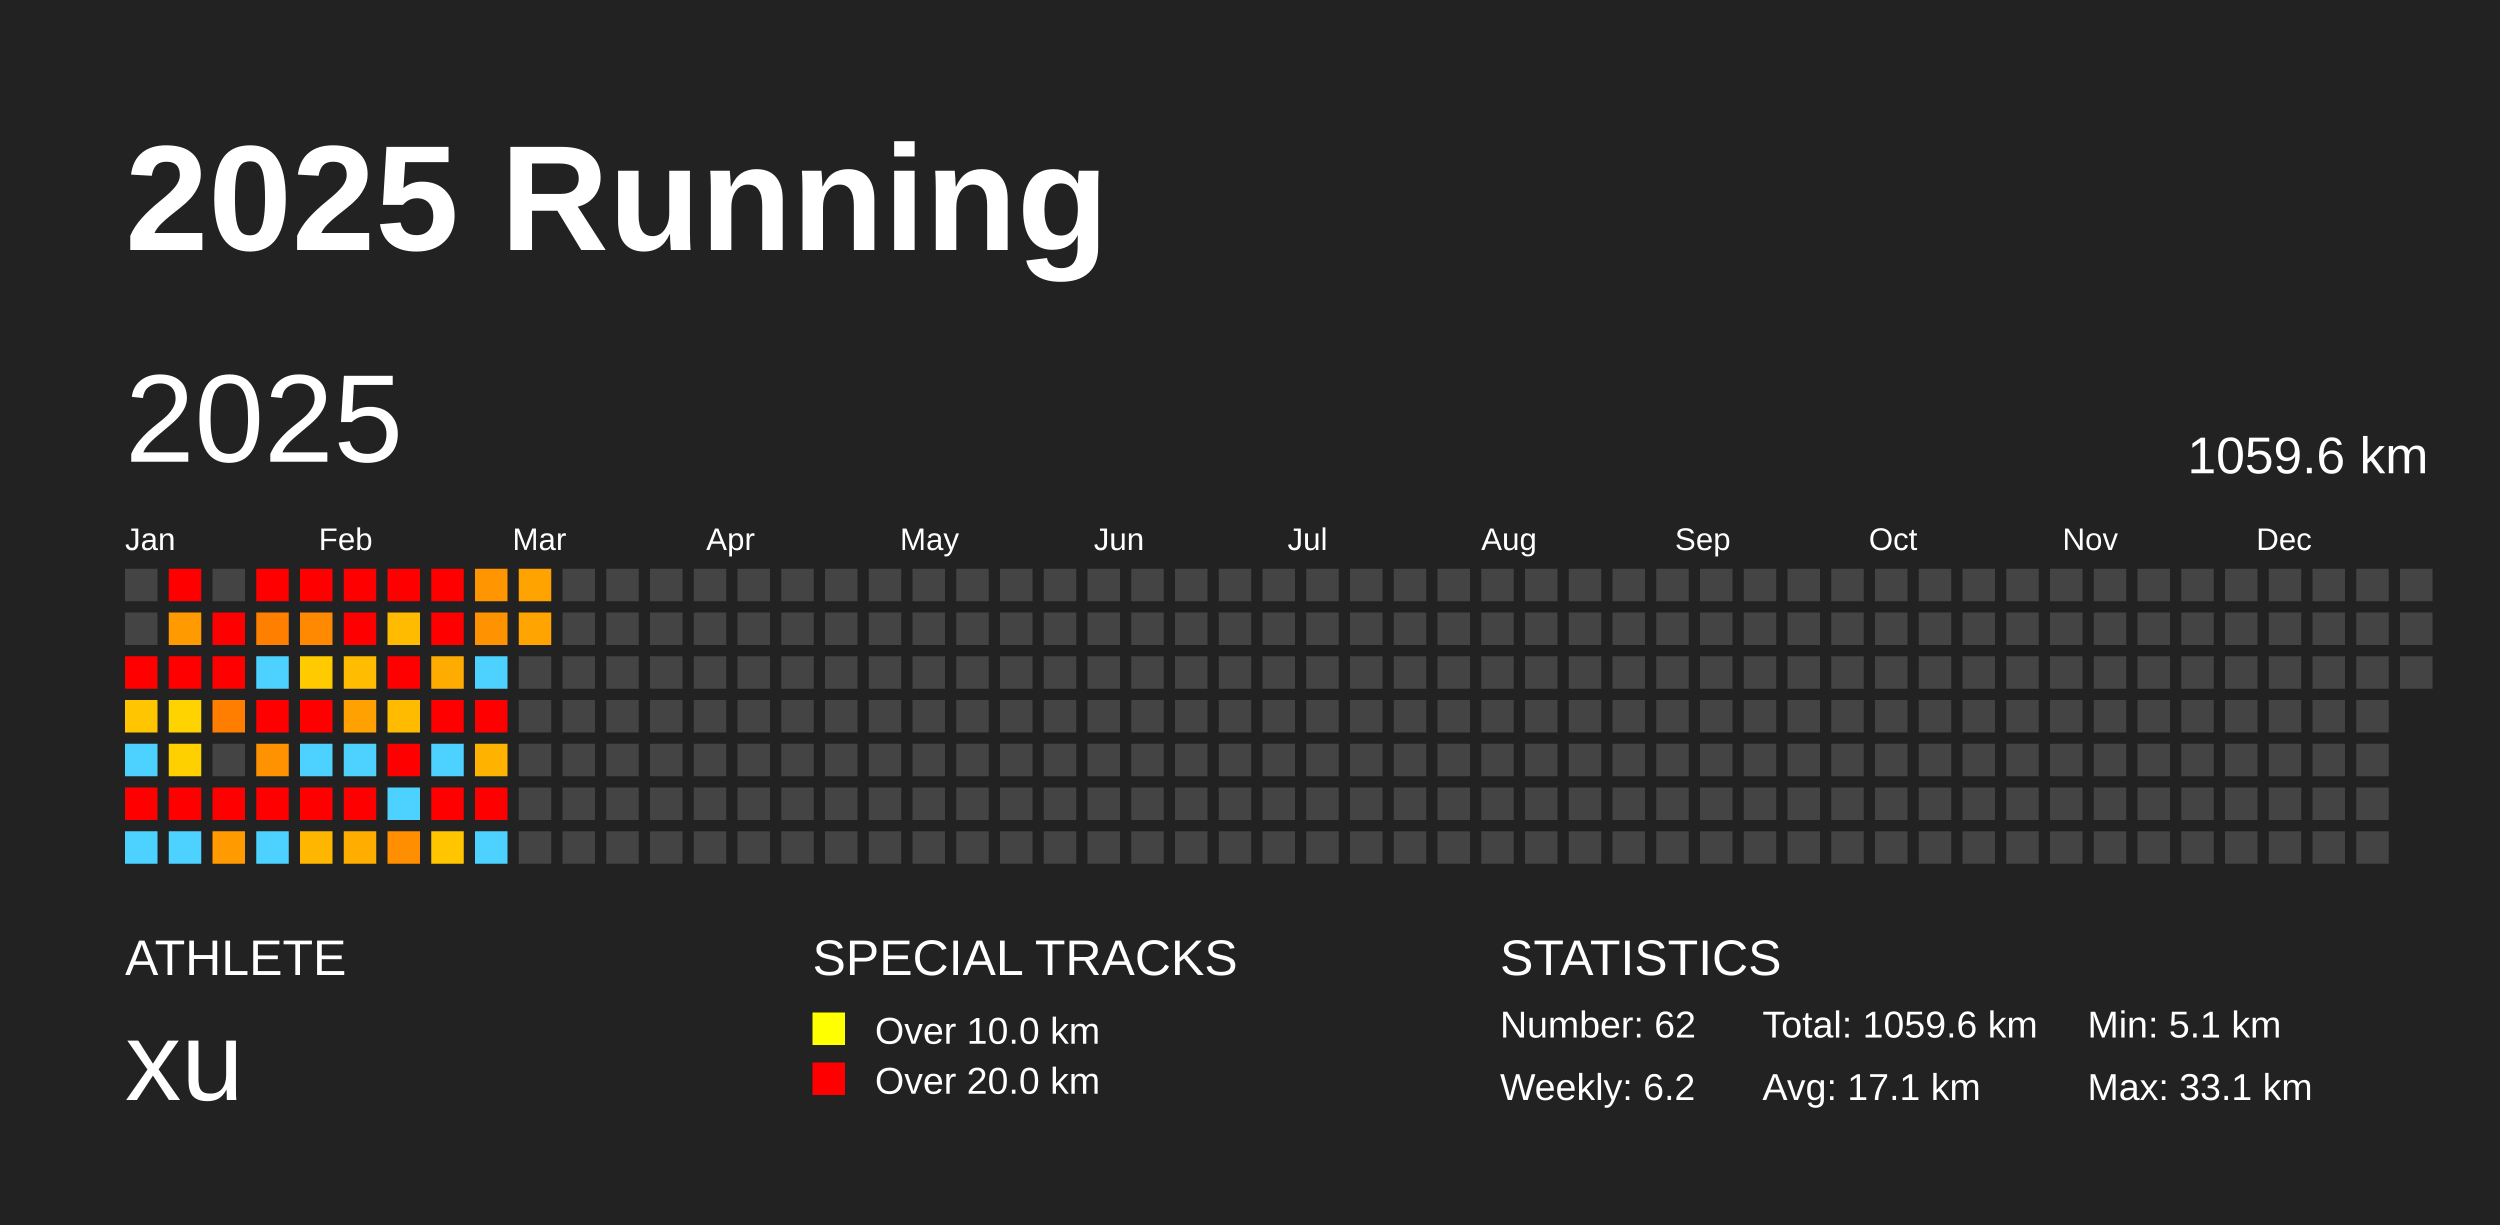
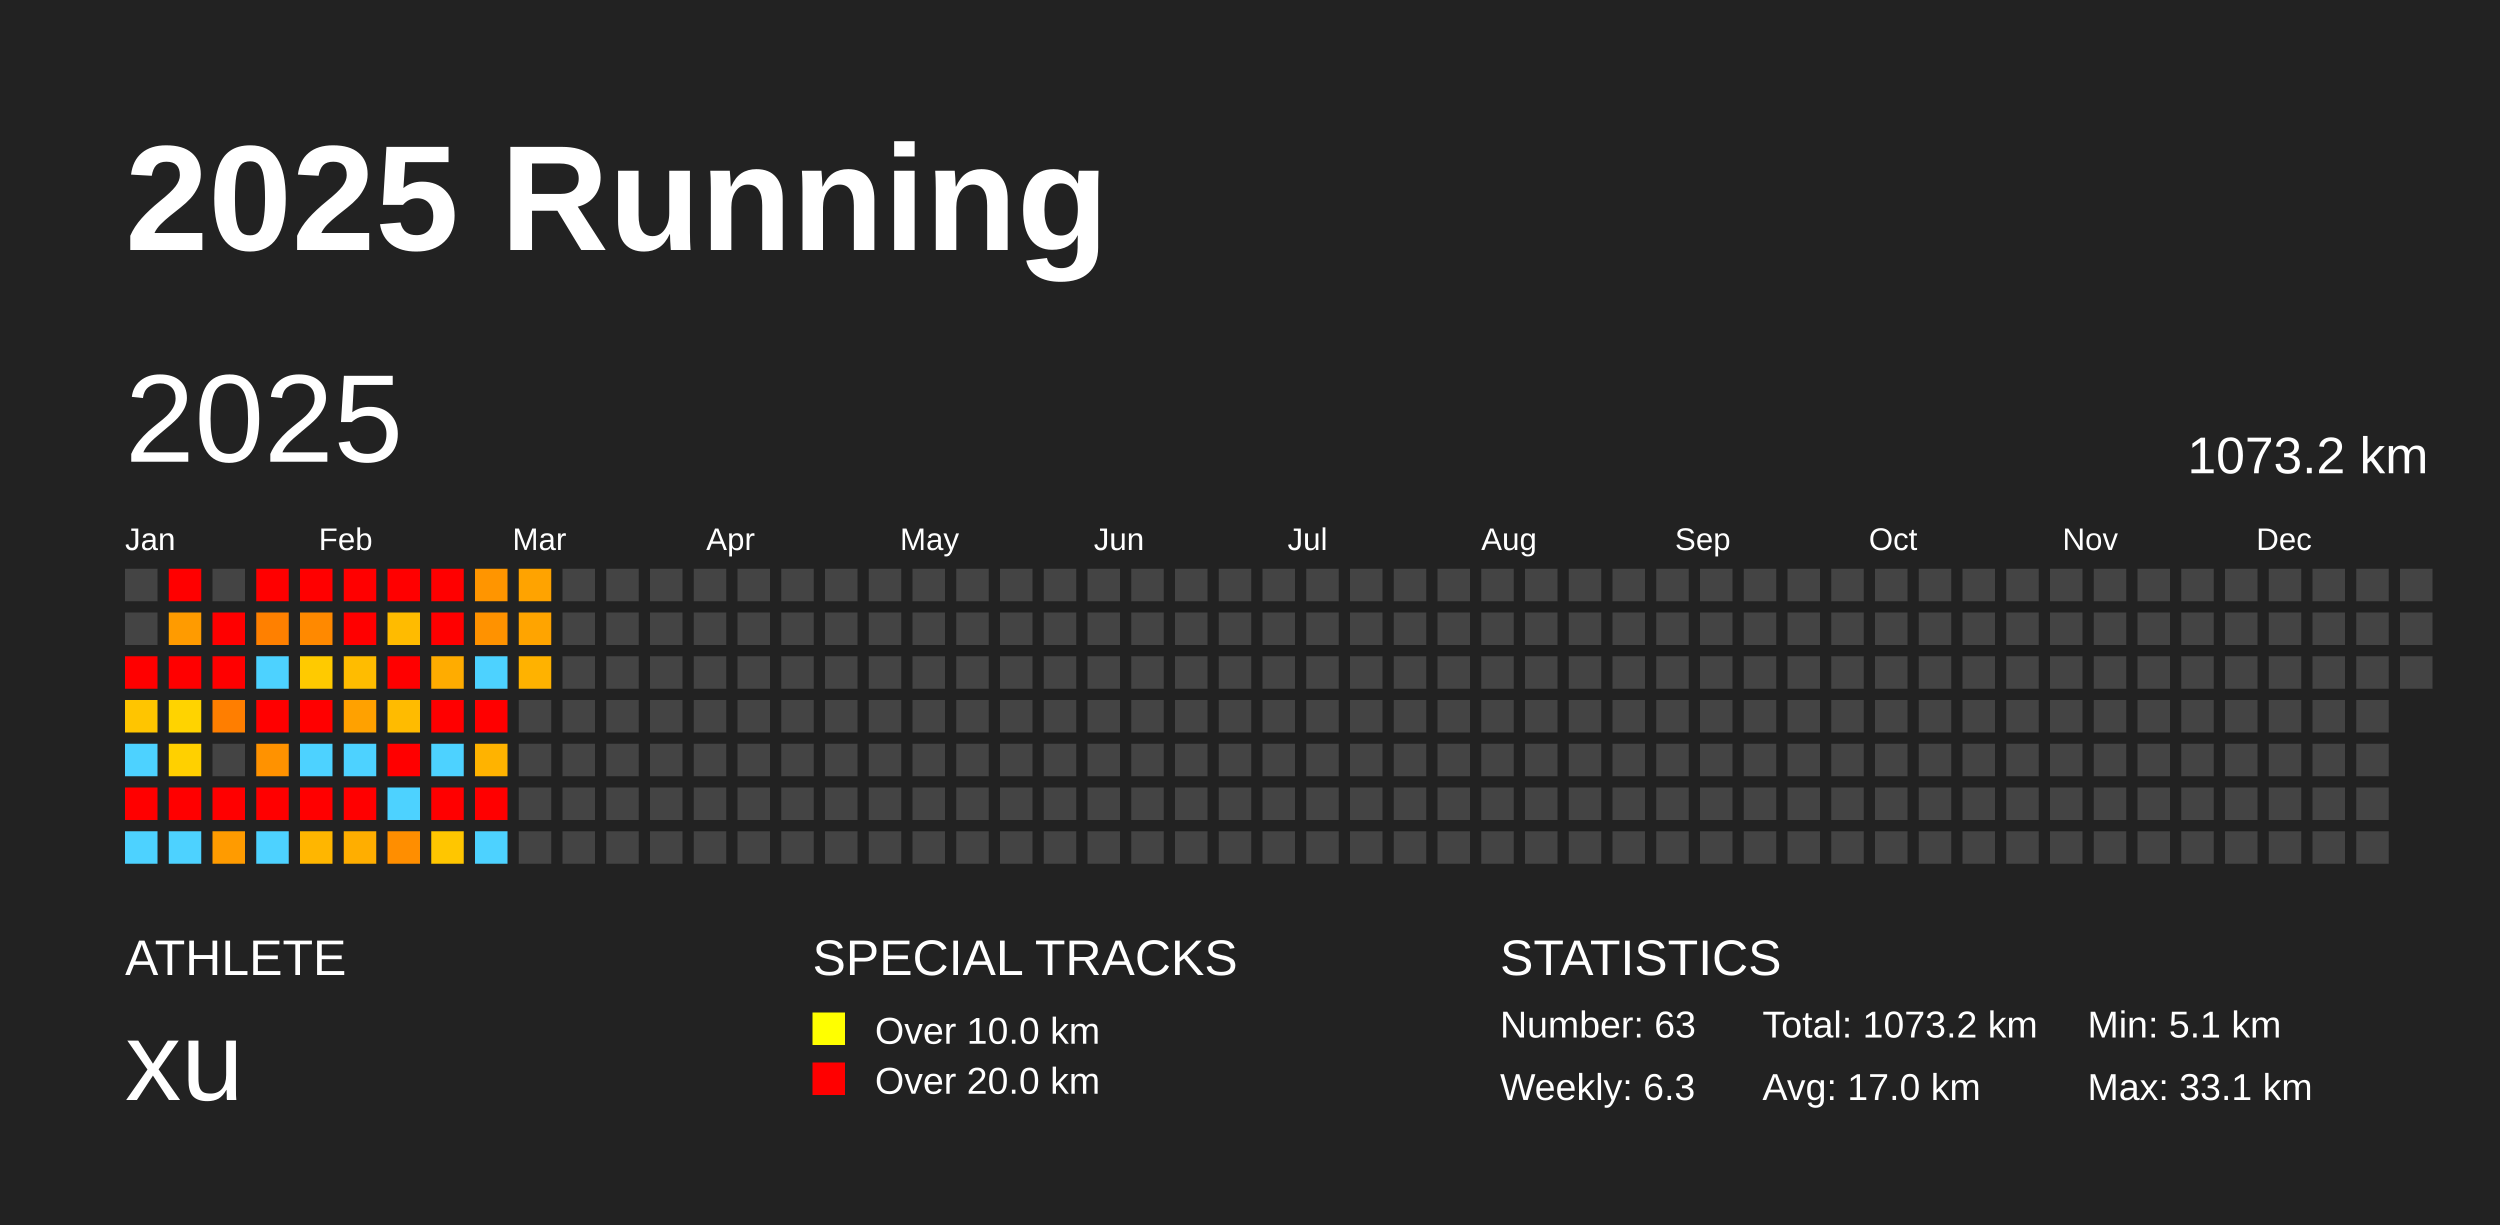
<svg xmlns="http://www.w3.org/2000/svg" baseProfile="full" height="98mm" version="1.1" viewBox="0,0,200,98" width="200mm">
  <defs />
  <rect fill="#222222" height="98" width="200" x="0" y="0" />
  <text fill="#FFFFFF" style="font-size:12px; font-family:Arial; font-weight:bold;" x="10" y="20">2025 Running</text>
  <text fill="#FFFFFF" style="font-size:4px; font-family:Arial" x="10" y="78">ATHLETE</text>
  <text fill="#FFFFFF" style="font-size:9px; font-family:Arial" x="10" y="88">xu</text>
  <text fill="#FFFFFF" style="font-size:4px; font-family:Arial" x="65" y="78">SPECIAL TRACKS</text>
  <rect fill="yellow" height="2.6" width="2.6" x="65" y="81" />
  <text fill="#FFFFFF" style="font-size:3px; font-family:Arial" x="70" y="83.5">Over 10.0 km</text>
  <rect fill="red" height="2.6" width="2.6" x="65" y="85" />
  <text fill="#FFFFFF" style="font-size:3px; font-family:Arial" x="70" y="87.5">Over 20.0 km</text>
  <text fill="#FFFFFF" style="font-size:4px; font-family:Arial" x="120" y="78">STATISTICS</text>
-   <text fill="#FFFFFF" style="font-size:3px; font-family:Arial" x="120" y="83">Number: 62</text>
-   <text fill="#FFFFFF" style="font-size:3px; font-family:Arial" x="120" y="88">Weekly: 6.2</text>
-   <text fill="#FFFFFF" style="font-size:3px; font-family:Arial" x="141" y="83">Total: 1059.6 km</text>
-   <text fill="#FFFFFF" style="font-size:3px; font-family:Arial" x="141" y="88">Avg: 17.1 km</text>
+   <text fill="#FFFFFF" style="font-size:3px; font-family:Arial" x="120" y="83">Number: 63</text>
+   <text fill="#FFFFFF" style="font-size:3px; font-family:Arial" x="120" y="88">Weekly: 6.3</text>
+   <text fill="#FFFFFF" style="font-size:3px; font-family:Arial" x="141" y="83">Total: 1073.2 km</text>
+   <text fill="#FFFFFF" style="font-size:3px; font-family:Arial" x="141" y="88">Avg: 17.0 km</text>
  <text fill="#FFFFFF" style="font-size:3px; font-family:Arial" x="167" y="83">Min: 5.1 km</text>
  <text fill="#FFFFFF" style="font-size:3px; font-family:Arial" x="167" y="88">Max: 33.1 km</text>
  <text dominant-baseline="hanging" fill="#FFFFFF" style="font-size:10.0px; font-family:Arial;" x="10" y="30">2025</text>
-   <text dominant-baseline="hanging" fill="#FFFFFF" style="font-size:4.125px; font-family:Arial;" x="175" y="35">1059.6 km</text>
+   <text dominant-baseline="hanging" fill="#FFFFFF" style="font-size:4.125px; font-family:Arial;" x="175" y="35">1073.2 km</text>
  <text fill="#FFFFFF" style="font-size:2.5px; font-family:Arial" x="10.0" y="44">Jan</text>
  <text fill="#FFFFFF" style="font-size:2.5px; font-family:Arial" x="25.5" y="44">Feb</text>
  <text fill="#FFFFFF" style="font-size:2.5px; font-family:Arial" x="41.0" y="44">Mar</text>
  <text fill="#FFFFFF" style="font-size:2.5px; font-family:Arial" x="56.5" y="44">Apr</text>
  <text fill="#FFFFFF" style="font-size:2.5px; font-family:Arial" x="72.0" y="44">May</text>
  <text fill="#FFFFFF" style="font-size:2.5px; font-family:Arial" x="87.5" y="44">Jun</text>
  <text fill="#FFFFFF" style="font-size:2.5px; font-family:Arial" x="103.0" y="44">Jul</text>
  <text fill="#FFFFFF" style="font-size:2.5px; font-family:Arial" x="118.5" y="44">Aug</text>
  <text fill="#FFFFFF" style="font-size:2.5px; font-family:Arial" x="134.0" y="44">Sep</text>
  <text fill="#FFFFFF" style="font-size:2.5px; font-family:Arial" x="149.5" y="44">Oct</text>
  <text fill="#FFFFFF" style="font-size:2.5px; font-family:Arial" x="165.0" y="44">Nov</text>
  <text fill="#FFFFFF" style="font-size:2.5px; font-family:Arial" x="180.5" y="44">Dec</text>
  <rect fill="#444444" height="2.6" width="2.6" x="10.0" y="45.5" />
  <rect fill="#444444" height="2.6" width="2.6" x="10.0" y="49.0" />
  <rect fill="red" height="2.6" width="2.6" x="10.0" y="52.5" />
  <rect fill="#ffc500" height="2.6" width="2.6" x="10.0" y="56.0" />
  <rect fill="#4dd2ff" height="2.6" width="2.6" x="10.0" y="59.5" />
  <rect fill="red" height="2.6" width="2.6" x="10.0" y="63.0" />
  <rect fill="#4dd2ff" height="2.6" width="2.6" x="10.0" y="66.5" />
  <rect fill="red" height="2.6" width="2.6" x="13.5" y="45.5" />
  <rect fill="#ff9b00" height="2.6" width="2.6" x="13.5" y="49.0" />
  <rect fill="red" height="2.6" width="2.6" x="13.5" y="52.5" />
  <rect fill="#ffd300" height="2.6" width="2.6" x="13.5" y="56.0" />
  <rect fill="#ffd000" height="2.6" width="2.6" x="13.5" y="59.5" />
  <rect fill="red" height="2.6" width="2.6" x="13.5" y="63.0" />
  <rect fill="#4dd2ff" height="2.6" width="2.6" x="13.5" y="66.5" />
  <rect fill="#444444" height="2.6" width="2.6" x="17.0" y="45.5" />
  <rect fill="red" height="2.6" width="2.6" x="17.0" y="49.0" />
  <rect fill="red" height="2.6" width="2.6" x="17.0" y="52.5" />
  <rect fill="#ff7e00" height="2.6" width="2.6" x="17.0" y="56.0" />
  <rect fill="#444444" height="2.6" width="2.6" x="17.0" y="59.5" />
  <rect fill="red" height="2.6" width="2.6" x="17.0" y="63.0" />
  <rect fill="#ff9b00" height="2.6" width="2.6" x="17.0" y="66.5" />
  <rect fill="red" height="2.6" width="2.6" x="20.5" y="45.5" />
  <rect fill="#ff8000" height="2.6" width="2.6" x="20.5" y="49.0" />
  <rect fill="#4dd2ff" height="2.6" width="2.6" x="20.5" y="52.5" />
  <rect fill="red" height="2.6" width="2.6" x="20.5" y="56.0" />
  <rect fill="#ff9200" height="2.6" width="2.6" x="20.5" y="59.5" />
  <rect fill="red" height="2.6" width="2.6" x="20.5" y="63.0" />
  <rect fill="#4dd2ff" height="2.6" width="2.6" x="20.5" y="66.5" />
  <rect fill="red" height="2.6" width="2.6" x="24.0" y="45.5" />
  <rect fill="#ff8900" height="2.6" width="2.6" x="24.0" y="49.0" />
  <rect fill="#ffca00" height="2.6" width="2.6" x="24.0" y="52.5" />
  <rect fill="red" height="2.6" width="2.6" x="24.0" y="56.0" />
  <rect fill="#4dd2ff" height="2.6" width="2.6" x="24.0" y="59.5" />
  <rect fill="red" height="2.6" width="2.6" x="24.0" y="63.0" />
  <rect fill="#ffb600" height="2.6" width="2.6" x="24.0" y="66.5" />
  <rect fill="red" height="2.6" width="2.6" x="27.5" y="45.5" />
  <rect fill="red" height="2.6" width="2.6" x="27.5" y="49.0" />
  <rect fill="#ffbc00" height="2.6" width="2.6" x="27.5" y="52.5" />
  <rect fill="#ffa100" height="2.6" width="2.6" x="27.5" y="56.0" />
  <rect fill="#4dd2ff" height="2.6" width="2.6" x="27.5" y="59.5" />
  <rect fill="red" height="2.6" width="2.6" x="27.5" y="63.0" />
  <rect fill="#ffae00" height="2.6" width="2.6" x="27.5" y="66.5" />
  <rect fill="red" height="2.6" width="2.6" x="31.0" y="45.5" />
  <rect fill="#ffbb00" height="2.6" width="2.6" x="31.0" y="49.0" />
  <rect fill="red" height="2.6" width="2.6" x="31.0" y="52.5" />
  <rect fill="#ffbb00" height="2.6" width="2.6" x="31.0" y="56.0" />
  <rect fill="red" height="2.6" width="2.6" x="31.0" y="59.5" />
  <rect fill="#4dd2ff" height="2.6" width="2.6" x="31.0" y="63.0" />
  <rect fill="#ff8e00" height="2.6" width="2.6" x="31.0" y="66.5" />
  <rect fill="red" height="2.6" width="2.6" x="34.5" y="45.5" />
  <rect fill="red" height="2.6" width="2.6" x="34.5" y="49.0" />
  <rect fill="#ffac00" height="2.6" width="2.6" x="34.5" y="52.5" />
  <rect fill="red" height="2.6" width="2.6" x="34.5" y="56.0" />
  <rect fill="#4dd2ff" height="2.6" width="2.6" x="34.5" y="59.5" />
  <rect fill="red" height="2.6" width="2.6" x="34.5" y="63.0" />
  <rect fill="#ffc600" height="2.6" width="2.6" x="34.5" y="66.5" />
  <rect fill="#ff9500" height="2.6" width="2.6" x="38.0" y="45.5" />
  <rect fill="#ff9200" height="2.6" width="2.6" x="38.0" y="49.0" />
  <rect fill="#4dd2ff" height="2.6" width="2.6" x="38.0" y="52.5" />
  <rect fill="red" height="2.6" width="2.6" x="38.0" y="56.0" />
  <rect fill="#ffb300" height="2.6" width="2.6" x="38.0" y="59.5" />
  <rect fill="red" height="2.6" width="2.6" x="38.0" y="63.0" />
  <rect fill="#4dd2ff" height="2.6" width="2.6" x="38.0" y="66.5" />
  <rect fill="#ffa300" height="2.6" width="2.6" x="41.5" y="45.5" />
  <rect fill="#ffa400" height="2.6" width="2.6" x="41.5" y="49.0" />
-   <rect fill="#444444" height="2.6" width="2.6" x="41.5" y="52.5" />
+   <rect fill="#ffb200" height="2.6" width="2.6" x="41.5" y="52.5" />
  <rect fill="#444444" height="2.6" width="2.6" x="41.5" y="56.0" />
  <rect fill="#444444" height="2.6" width="2.6" x="41.5" y="59.5" />
  <rect fill="#444444" height="2.6" width="2.6" x="41.5" y="63.0" />
  <rect fill="#444444" height="2.6" width="2.6" x="41.5" y="66.5" />
  <rect fill="#444444" height="2.6" width="2.6" x="45.0" y="45.5" />
  <rect fill="#444444" height="2.6" width="2.6" x="45.0" y="49.0" />
  <rect fill="#444444" height="2.6" width="2.6" x="45.0" y="52.5" />
  <rect fill="#444444" height="2.6" width="2.6" x="45.0" y="56.0" />
  <rect fill="#444444" height="2.6" width="2.6" x="45.0" y="59.5" />
  <rect fill="#444444" height="2.6" width="2.6" x="45.0" y="63.0" />
  <rect fill="#444444" height="2.6" width="2.6" x="45.0" y="66.5" />
  <rect fill="#444444" height="2.6" width="2.6" x="48.5" y="45.5" />
  <rect fill="#444444" height="2.6" width="2.6" x="48.5" y="49.0" />
  <rect fill="#444444" height="2.6" width="2.6" x="48.5" y="52.5" />
  <rect fill="#444444" height="2.6" width="2.6" x="48.5" y="56.0" />
  <rect fill="#444444" height="2.6" width="2.6" x="48.5" y="59.5" />
  <rect fill="#444444" height="2.6" width="2.6" x="48.5" y="63.0" />
  <rect fill="#444444" height="2.6" width="2.6" x="48.5" y="66.5" />
  <rect fill="#444444" height="2.6" width="2.6" x="52.0" y="45.5" />
  <rect fill="#444444" height="2.6" width="2.6" x="52.0" y="49.0" />
  <rect fill="#444444" height="2.6" width="2.6" x="52.0" y="52.5" />
  <rect fill="#444444" height="2.6" width="2.6" x="52.0" y="56.0" />
  <rect fill="#444444" height="2.6" width="2.6" x="52.0" y="59.5" />
  <rect fill="#444444" height="2.6" width="2.6" x="52.0" y="63.0" />
  <rect fill="#444444" height="2.6" width="2.6" x="52.0" y="66.5" />
  <rect fill="#444444" height="2.6" width="2.6" x="55.5" y="45.5" />
  <rect fill="#444444" height="2.6" width="2.6" x="55.5" y="49.0" />
  <rect fill="#444444" height="2.6" width="2.6" x="55.5" y="52.5" />
  <rect fill="#444444" height="2.6" width="2.6" x="55.5" y="56.0" />
  <rect fill="#444444" height="2.6" width="2.6" x="55.5" y="59.5" />
  <rect fill="#444444" height="2.6" width="2.6" x="55.5" y="63.0" />
  <rect fill="#444444" height="2.6" width="2.6" x="55.5" y="66.5" />
  <rect fill="#444444" height="2.6" width="2.6" x="59.0" y="45.5" />
  <rect fill="#444444" height="2.6" width="2.6" x="59.0" y="49.0" />
  <rect fill="#444444" height="2.6" width="2.6" x="59.0" y="52.5" />
  <rect fill="#444444" height="2.6" width="2.6" x="59.0" y="56.0" />
  <rect fill="#444444" height="2.6" width="2.6" x="59.0" y="59.5" />
  <rect fill="#444444" height="2.6" width="2.6" x="59.0" y="63.0" />
  <rect fill="#444444" height="2.6" width="2.6" x="59.0" y="66.5" />
  <rect fill="#444444" height="2.6" width="2.6" x="62.5" y="45.5" />
  <rect fill="#444444" height="2.6" width="2.6" x="62.5" y="49.0" />
  <rect fill="#444444" height="2.6" width="2.6" x="62.5" y="52.5" />
  <rect fill="#444444" height="2.6" width="2.6" x="62.5" y="56.0" />
  <rect fill="#444444" height="2.6" width="2.6" x="62.5" y="59.5" />
  <rect fill="#444444" height="2.6" width="2.6" x="62.5" y="63.0" />
  <rect fill="#444444" height="2.6" width="2.6" x="62.5" y="66.5" />
  <rect fill="#444444" height="2.6" width="2.6" x="66.0" y="45.5" />
  <rect fill="#444444" height="2.6" width="2.6" x="66.0" y="49.0" />
  <rect fill="#444444" height="2.6" width="2.6" x="66.0" y="52.5" />
  <rect fill="#444444" height="2.6" width="2.6" x="66.0" y="56.0" />
  <rect fill="#444444" height="2.6" width="2.6" x="66.0" y="59.5" />
  <rect fill="#444444" height="2.6" width="2.6" x="66.0" y="63.0" />
  <rect fill="#444444" height="2.6" width="2.6" x="66.0" y="66.5" />
  <rect fill="#444444" height="2.6" width="2.6" x="69.5" y="45.5" />
  <rect fill="#444444" height="2.6" width="2.6" x="69.5" y="49.0" />
  <rect fill="#444444" height="2.6" width="2.6" x="69.5" y="52.5" />
  <rect fill="#444444" height="2.6" width="2.6" x="69.5" y="56.0" />
  <rect fill="#444444" height="2.6" width="2.6" x="69.5" y="59.5" />
  <rect fill="#444444" height="2.6" width="2.6" x="69.5" y="63.0" />
  <rect fill="#444444" height="2.6" width="2.6" x="69.5" y="66.5" />
  <rect fill="#444444" height="2.6" width="2.6" x="73.0" y="45.5" />
  <rect fill="#444444" height="2.6" width="2.6" x="73.0" y="49.0" />
  <rect fill="#444444" height="2.6" width="2.6" x="73.0" y="52.5" />
  <rect fill="#444444" height="2.6" width="2.6" x="73.0" y="56.0" />
  <rect fill="#444444" height="2.6" width="2.6" x="73.0" y="59.5" />
  <rect fill="#444444" height="2.6" width="2.6" x="73.0" y="63.0" />
  <rect fill="#444444" height="2.6" width="2.6" x="73.0" y="66.5" />
  <rect fill="#444444" height="2.6" width="2.6" x="76.5" y="45.5" />
  <rect fill="#444444" height="2.6" width="2.6" x="76.5" y="49.0" />
  <rect fill="#444444" height="2.6" width="2.6" x="76.5" y="52.5" />
  <rect fill="#444444" height="2.6" width="2.6" x="76.5" y="56.0" />
  <rect fill="#444444" height="2.6" width="2.6" x="76.5" y="59.5" />
  <rect fill="#444444" height="2.6" width="2.6" x="76.5" y="63.0" />
  <rect fill="#444444" height="2.6" width="2.6" x="76.5" y="66.5" />
  <rect fill="#444444" height="2.6" width="2.6" x="80.0" y="45.5" />
  <rect fill="#444444" height="2.6" width="2.6" x="80.0" y="49.0" />
  <rect fill="#444444" height="2.6" width="2.6" x="80.0" y="52.5" />
  <rect fill="#444444" height="2.6" width="2.6" x="80.0" y="56.0" />
  <rect fill="#444444" height="2.6" width="2.6" x="80.0" y="59.5" />
  <rect fill="#444444" height="2.6" width="2.6" x="80.0" y="63.0" />
  <rect fill="#444444" height="2.6" width="2.6" x="80.0" y="66.5" />
  <rect fill="#444444" height="2.6" width="2.6" x="83.5" y="45.5" />
  <rect fill="#444444" height="2.6" width="2.6" x="83.5" y="49.0" />
  <rect fill="#444444" height="2.6" width="2.6" x="83.5" y="52.5" />
  <rect fill="#444444" height="2.6" width="2.6" x="83.5" y="56.0" />
  <rect fill="#444444" height="2.6" width="2.6" x="83.5" y="59.5" />
  <rect fill="#444444" height="2.6" width="2.6" x="83.5" y="63.0" />
  <rect fill="#444444" height="2.6" width="2.6" x="83.5" y="66.5" />
  <rect fill="#444444" height="2.6" width="2.6" x="87.0" y="45.5" />
  <rect fill="#444444" height="2.6" width="2.6" x="87.0" y="49.0" />
  <rect fill="#444444" height="2.6" width="2.6" x="87.0" y="52.5" />
  <rect fill="#444444" height="2.6" width="2.6" x="87.0" y="56.0" />
  <rect fill="#444444" height="2.6" width="2.6" x="87.0" y="59.5" />
  <rect fill="#444444" height="2.6" width="2.6" x="87.0" y="63.0" />
  <rect fill="#444444" height="2.6" width="2.6" x="87.0" y="66.5" />
  <rect fill="#444444" height="2.6" width="2.6" x="90.5" y="45.5" />
  <rect fill="#444444" height="2.6" width="2.6" x="90.5" y="49.0" />
  <rect fill="#444444" height="2.6" width="2.6" x="90.5" y="52.5" />
  <rect fill="#444444" height="2.6" width="2.6" x="90.5" y="56.0" />
  <rect fill="#444444" height="2.6" width="2.6" x="90.5" y="59.5" />
  <rect fill="#444444" height="2.6" width="2.6" x="90.5" y="63.0" />
  <rect fill="#444444" height="2.6" width="2.6" x="90.5" y="66.5" />
  <rect fill="#444444" height="2.6" width="2.6" x="94.0" y="45.5" />
  <rect fill="#444444" height="2.6" width="2.6" x="94.0" y="49.0" />
  <rect fill="#444444" height="2.6" width="2.6" x="94.0" y="52.5" />
  <rect fill="#444444" height="2.6" width="2.6" x="94.0" y="56.0" />
  <rect fill="#444444" height="2.6" width="2.6" x="94.0" y="59.5" />
  <rect fill="#444444" height="2.6" width="2.6" x="94.0" y="63.0" />
  <rect fill="#444444" height="2.6" width="2.6" x="94.0" y="66.5" />
  <rect fill="#444444" height="2.6" width="2.6" x="97.5" y="45.5" />
  <rect fill="#444444" height="2.6" width="2.6" x="97.5" y="49.0" />
  <rect fill="#444444" height="2.6" width="2.6" x="97.5" y="52.5" />
  <rect fill="#444444" height="2.6" width="2.6" x="97.5" y="56.0" />
  <rect fill="#444444" height="2.6" width="2.6" x="97.5" y="59.5" />
  <rect fill="#444444" height="2.6" width="2.6" x="97.5" y="63.0" />
  <rect fill="#444444" height="2.6" width="2.6" x="97.5" y="66.5" />
  <rect fill="#444444" height="2.6" width="2.6" x="101.0" y="45.5" />
  <rect fill="#444444" height="2.6" width="2.6" x="101.0" y="49.0" />
  <rect fill="#444444" height="2.6" width="2.6" x="101.0" y="52.5" />
  <rect fill="#444444" height="2.6" width="2.6" x="101.0" y="56.0" />
  <rect fill="#444444" height="2.6" width="2.6" x="101.0" y="59.5" />
  <rect fill="#444444" height="2.6" width="2.6" x="101.0" y="63.0" />
  <rect fill="#444444" height="2.6" width="2.6" x="101.0" y="66.5" />
  <rect fill="#444444" height="2.6" width="2.6" x="104.5" y="45.5" />
  <rect fill="#444444" height="2.6" width="2.6" x="104.5" y="49.0" />
  <rect fill="#444444" height="2.6" width="2.6" x="104.5" y="52.5" />
  <rect fill="#444444" height="2.6" width="2.6" x="104.5" y="56.0" />
  <rect fill="#444444" height="2.6" width="2.6" x="104.5" y="59.5" />
  <rect fill="#444444" height="2.6" width="2.6" x="104.5" y="63.0" />
  <rect fill="#444444" height="2.6" width="2.6" x="104.5" y="66.5" />
  <rect fill="#444444" height="2.6" width="2.6" x="108.0" y="45.5" />
  <rect fill="#444444" height="2.6" width="2.6" x="108.0" y="49.0" />
  <rect fill="#444444" height="2.6" width="2.6" x="108.0" y="52.5" />
  <rect fill="#444444" height="2.6" width="2.6" x="108.0" y="56.0" />
  <rect fill="#444444" height="2.6" width="2.6" x="108.0" y="59.5" />
  <rect fill="#444444" height="2.6" width="2.6" x="108.0" y="63.0" />
  <rect fill="#444444" height="2.6" width="2.6" x="108.0" y="66.5" />
  <rect fill="#444444" height="2.6" width="2.6" x="111.5" y="45.5" />
  <rect fill="#444444" height="2.6" width="2.6" x="111.5" y="49.0" />
  <rect fill="#444444" height="2.6" width="2.6" x="111.5" y="52.5" />
  <rect fill="#444444" height="2.6" width="2.6" x="111.5" y="56.0" />
  <rect fill="#444444" height="2.6" width="2.6" x="111.5" y="59.5" />
  <rect fill="#444444" height="2.6" width="2.6" x="111.5" y="63.0" />
  <rect fill="#444444" height="2.6" width="2.6" x="111.5" y="66.5" />
  <rect fill="#444444" height="2.6" width="2.6" x="115.0" y="45.5" />
  <rect fill="#444444" height="2.6" width="2.6" x="115.0" y="49.0" />
  <rect fill="#444444" height="2.6" width="2.6" x="115.0" y="52.5" />
  <rect fill="#444444" height="2.6" width="2.6" x="115.0" y="56.0" />
  <rect fill="#444444" height="2.6" width="2.6" x="115.0" y="59.5" />
  <rect fill="#444444" height="2.6" width="2.6" x="115.0" y="63.0" />
  <rect fill="#444444" height="2.6" width="2.6" x="115.0" y="66.5" />
  <rect fill="#444444" height="2.6" width="2.6" x="118.5" y="45.5" />
  <rect fill="#444444" height="2.6" width="2.6" x="118.5" y="49.0" />
  <rect fill="#444444" height="2.6" width="2.6" x="118.5" y="52.5" />
  <rect fill="#444444" height="2.6" width="2.6" x="118.5" y="56.0" />
  <rect fill="#444444" height="2.6" width="2.6" x="118.5" y="59.5" />
  <rect fill="#444444" height="2.6" width="2.6" x="118.5" y="63.0" />
  <rect fill="#444444" height="2.6" width="2.6" x="118.5" y="66.5" />
  <rect fill="#444444" height="2.6" width="2.6" x="122.0" y="45.5" />
  <rect fill="#444444" height="2.6" width="2.6" x="122.0" y="49.0" />
  <rect fill="#444444" height="2.6" width="2.6" x="122.0" y="52.5" />
  <rect fill="#444444" height="2.6" width="2.6" x="122.0" y="56.0" />
  <rect fill="#444444" height="2.6" width="2.6" x="122.0" y="59.5" />
  <rect fill="#444444" height="2.6" width="2.6" x="122.0" y="63.0" />
  <rect fill="#444444" height="2.6" width="2.6" x="122.0" y="66.5" />
  <rect fill="#444444" height="2.6" width="2.6" x="125.5" y="45.5" />
  <rect fill="#444444" height="2.6" width="2.6" x="125.5" y="49.0" />
  <rect fill="#444444" height="2.6" width="2.6" x="125.5" y="52.5" />
  <rect fill="#444444" height="2.6" width="2.6" x="125.5" y="56.0" />
  <rect fill="#444444" height="2.6" width="2.6" x="125.5" y="59.5" />
  <rect fill="#444444" height="2.6" width="2.6" x="125.5" y="63.0" />
  <rect fill="#444444" height="2.6" width="2.6" x="125.5" y="66.5" />
  <rect fill="#444444" height="2.6" width="2.6" x="129.0" y="45.5" />
  <rect fill="#444444" height="2.6" width="2.6" x="129.0" y="49.0" />
  <rect fill="#444444" height="2.6" width="2.6" x="129.0" y="52.5" />
  <rect fill="#444444" height="2.6" width="2.6" x="129.0" y="56.0" />
  <rect fill="#444444" height="2.6" width="2.6" x="129.0" y="59.5" />
  <rect fill="#444444" height="2.6" width="2.6" x="129.0" y="63.0" />
  <rect fill="#444444" height="2.6" width="2.6" x="129.0" y="66.5" />
  <rect fill="#444444" height="2.6" width="2.6" x="132.5" y="45.5" />
  <rect fill="#444444" height="2.6" width="2.6" x="132.5" y="49.0" />
  <rect fill="#444444" height="2.6" width="2.6" x="132.5" y="52.5" />
  <rect fill="#444444" height="2.6" width="2.6" x="132.5" y="56.0" />
  <rect fill="#444444" height="2.6" width="2.6" x="132.5" y="59.5" />
  <rect fill="#444444" height="2.6" width="2.6" x="132.5" y="63.0" />
  <rect fill="#444444" height="2.6" width="2.6" x="132.5" y="66.5" />
  <rect fill="#444444" height="2.6" width="2.6" x="136.0" y="45.5" />
  <rect fill="#444444" height="2.6" width="2.6" x="136.0" y="49.0" />
  <rect fill="#444444" height="2.6" width="2.6" x="136.0" y="52.5" />
  <rect fill="#444444" height="2.6" width="2.6" x="136.0" y="56.0" />
  <rect fill="#444444" height="2.6" width="2.6" x="136.0" y="59.5" />
  <rect fill="#444444" height="2.6" width="2.6" x="136.0" y="63.0" />
  <rect fill="#444444" height="2.6" width="2.6" x="136.0" y="66.5" />
  <rect fill="#444444" height="2.6" width="2.6" x="139.5" y="45.5" />
  <rect fill="#444444" height="2.6" width="2.6" x="139.5" y="49.0" />
  <rect fill="#444444" height="2.6" width="2.6" x="139.5" y="52.5" />
  <rect fill="#444444" height="2.6" width="2.6" x="139.5" y="56.0" />
  <rect fill="#444444" height="2.6" width="2.6" x="139.5" y="59.5" />
  <rect fill="#444444" height="2.6" width="2.6" x="139.5" y="63.0" />
  <rect fill="#444444" height="2.6" width="2.6" x="139.5" y="66.5" />
  <rect fill="#444444" height="2.6" width="2.6" x="143.0" y="45.5" />
  <rect fill="#444444" height="2.6" width="2.6" x="143.0" y="49.0" />
  <rect fill="#444444" height="2.6" width="2.6" x="143.0" y="52.5" />
  <rect fill="#444444" height="2.6" width="2.6" x="143.0" y="56.0" />
  <rect fill="#444444" height="2.6" width="2.6" x="143.0" y="59.5" />
  <rect fill="#444444" height="2.6" width="2.6" x="143.0" y="63.0" />
  <rect fill="#444444" height="2.6" width="2.6" x="143.0" y="66.5" />
  <rect fill="#444444" height="2.6" width="2.6" x="146.5" y="45.5" />
  <rect fill="#444444" height="2.6" width="2.6" x="146.5" y="49.0" />
  <rect fill="#444444" height="2.6" width="2.6" x="146.5" y="52.5" />
  <rect fill="#444444" height="2.6" width="2.6" x="146.5" y="56.0" />
  <rect fill="#444444" height="2.6" width="2.6" x="146.5" y="59.5" />
  <rect fill="#444444" height="2.6" width="2.6" x="146.5" y="63.0" />
  <rect fill="#444444" height="2.6" width="2.6" x="146.5" y="66.5" />
  <rect fill="#444444" height="2.6" width="2.6" x="150.0" y="45.5" />
  <rect fill="#444444" height="2.6" width="2.6" x="150.0" y="49.0" />
  <rect fill="#444444" height="2.6" width="2.6" x="150.0" y="52.5" />
  <rect fill="#444444" height="2.6" width="2.6" x="150.0" y="56.0" />
  <rect fill="#444444" height="2.6" width="2.6" x="150.0" y="59.5" />
  <rect fill="#444444" height="2.6" width="2.6" x="150.0" y="63.0" />
  <rect fill="#444444" height="2.6" width="2.6" x="150.0" y="66.5" />
  <rect fill="#444444" height="2.6" width="2.6" x="153.5" y="45.5" />
  <rect fill="#444444" height="2.6" width="2.6" x="153.5" y="49.0" />
  <rect fill="#444444" height="2.6" width="2.6" x="153.5" y="52.5" />
  <rect fill="#444444" height="2.6" width="2.6" x="153.5" y="56.0" />
  <rect fill="#444444" height="2.6" width="2.6" x="153.5" y="59.5" />
  <rect fill="#444444" height="2.6" width="2.6" x="153.5" y="63.0" />
  <rect fill="#444444" height="2.6" width="2.6" x="153.5" y="66.5" />
  <rect fill="#444444" height="2.6" width="2.6" x="157.0" y="45.5" />
  <rect fill="#444444" height="2.6" width="2.6" x="157.0" y="49.0" />
  <rect fill="#444444" height="2.6" width="2.6" x="157.0" y="52.5" />
  <rect fill="#444444" height="2.6" width="2.6" x="157.0" y="56.0" />
  <rect fill="#444444" height="2.6" width="2.6" x="157.0" y="59.5" />
  <rect fill="#444444" height="2.6" width="2.6" x="157.0" y="63.0" />
  <rect fill="#444444" height="2.6" width="2.6" x="157.0" y="66.5" />
  <rect fill="#444444" height="2.6" width="2.6" x="160.5" y="45.5" />
  <rect fill="#444444" height="2.6" width="2.6" x="160.5" y="49.0" />
  <rect fill="#444444" height="2.6" width="2.6" x="160.5" y="52.5" />
  <rect fill="#444444" height="2.6" width="2.6" x="160.5" y="56.0" />
  <rect fill="#444444" height="2.6" width="2.6" x="160.5" y="59.5" />
  <rect fill="#444444" height="2.6" width="2.6" x="160.5" y="63.0" />
  <rect fill="#444444" height="2.6" width="2.6" x="160.5" y="66.5" />
  <rect fill="#444444" height="2.6" width="2.6" x="164.0" y="45.5" />
  <rect fill="#444444" height="2.6" width="2.6" x="164.0" y="49.0" />
  <rect fill="#444444" height="2.6" width="2.6" x="164.0" y="52.5" />
  <rect fill="#444444" height="2.6" width="2.6" x="164.0" y="56.0" />
  <rect fill="#444444" height="2.6" width="2.6" x="164.0" y="59.5" />
  <rect fill="#444444" height="2.6" width="2.6" x="164.0" y="63.0" />
  <rect fill="#444444" height="2.6" width="2.6" x="164.0" y="66.5" />
  <rect fill="#444444" height="2.6" width="2.6" x="167.5" y="45.5" />
  <rect fill="#444444" height="2.6" width="2.6" x="167.5" y="49.0" />
  <rect fill="#444444" height="2.6" width="2.6" x="167.5" y="52.5" />
  <rect fill="#444444" height="2.6" width="2.6" x="167.5" y="56.0" />
  <rect fill="#444444" height="2.6" width="2.6" x="167.5" y="59.5" />
  <rect fill="#444444" height="2.6" width="2.6" x="167.5" y="63.0" />
  <rect fill="#444444" height="2.6" width="2.6" x="167.5" y="66.5" />
  <rect fill="#444444" height="2.6" width="2.6" x="171.0" y="45.5" />
  <rect fill="#444444" height="2.6" width="2.6" x="171.0" y="49.0" />
  <rect fill="#444444" height="2.6" width="2.6" x="171.0" y="52.5" />
  <rect fill="#444444" height="2.6" width="2.6" x="171.0" y="56.0" />
  <rect fill="#444444" height="2.6" width="2.6" x="171.0" y="59.5" />
  <rect fill="#444444" height="2.6" width="2.6" x="171.0" y="63.0" />
  <rect fill="#444444" height="2.6" width="2.6" x="171.0" y="66.5" />
  <rect fill="#444444" height="2.6" width="2.6" x="174.5" y="45.5" />
  <rect fill="#444444" height="2.6" width="2.6" x="174.5" y="49.0" />
  <rect fill="#444444" height="2.6" width="2.6" x="174.5" y="52.5" />
  <rect fill="#444444" height="2.6" width="2.6" x="174.5" y="56.0" />
  <rect fill="#444444" height="2.6" width="2.6" x="174.5" y="59.5" />
  <rect fill="#444444" height="2.6" width="2.6" x="174.5" y="63.0" />
  <rect fill="#444444" height="2.6" width="2.6" x="174.5" y="66.5" />
  <rect fill="#444444" height="2.6" width="2.6" x="178.0" y="45.5" />
  <rect fill="#444444" height="2.6" width="2.6" x="178.0" y="49.0" />
  <rect fill="#444444" height="2.6" width="2.6" x="178.0" y="52.5" />
  <rect fill="#444444" height="2.6" width="2.6" x="178.0" y="56.0" />
  <rect fill="#444444" height="2.6" width="2.6" x="178.0" y="59.5" />
  <rect fill="#444444" height="2.6" width="2.6" x="178.0" y="63.0" />
  <rect fill="#444444" height="2.6" width="2.6" x="178.0" y="66.5" />
  <rect fill="#444444" height="2.6" width="2.6" x="181.5" y="45.5" />
  <rect fill="#444444" height="2.6" width="2.6" x="181.5" y="49.0" />
  <rect fill="#444444" height="2.6" width="2.6" x="181.5" y="52.5" />
  <rect fill="#444444" height="2.6" width="2.6" x="181.5" y="56.0" />
  <rect fill="#444444" height="2.6" width="2.6" x="181.5" y="59.5" />
  <rect fill="#444444" height="2.6" width="2.6" x="181.5" y="63.0" />
  <rect fill="#444444" height="2.6" width="2.6" x="181.5" y="66.5" />
  <rect fill="#444444" height="2.6" width="2.6" x="185.0" y="45.5" />
  <rect fill="#444444" height="2.6" width="2.6" x="185.0" y="49.0" />
  <rect fill="#444444" height="2.6" width="2.6" x="185.0" y="52.5" />
  <rect fill="#444444" height="2.6" width="2.6" x="185.0" y="56.0" />
  <rect fill="#444444" height="2.6" width="2.6" x="185.0" y="59.5" />
  <rect fill="#444444" height="2.6" width="2.6" x="185.0" y="63.0" />
  <rect fill="#444444" height="2.6" width="2.6" x="185.0" y="66.5" />
  <rect fill="#444444" height="2.6" width="2.6" x="188.5" y="45.5" />
  <rect fill="#444444" height="2.6" width="2.6" x="188.5" y="49.0" />
  <rect fill="#444444" height="2.6" width="2.6" x="188.5" y="52.5" />
  <rect fill="#444444" height="2.6" width="2.6" x="188.5" y="56.0" />
  <rect fill="#444444" height="2.6" width="2.6" x="188.5" y="59.5" />
  <rect fill="#444444" height="2.6" width="2.6" x="188.5" y="63.0" />
  <rect fill="#444444" height="2.6" width="2.6" x="188.5" y="66.5" />
  <rect fill="#444444" height="2.6" width="2.6" x="192.0" y="45.5" />
  <rect fill="#444444" height="2.6" width="2.6" x="192.0" y="49.0" />
  <rect fill="#444444" height="2.6" width="2.6" x="192.0" y="52.5" />
</svg>
